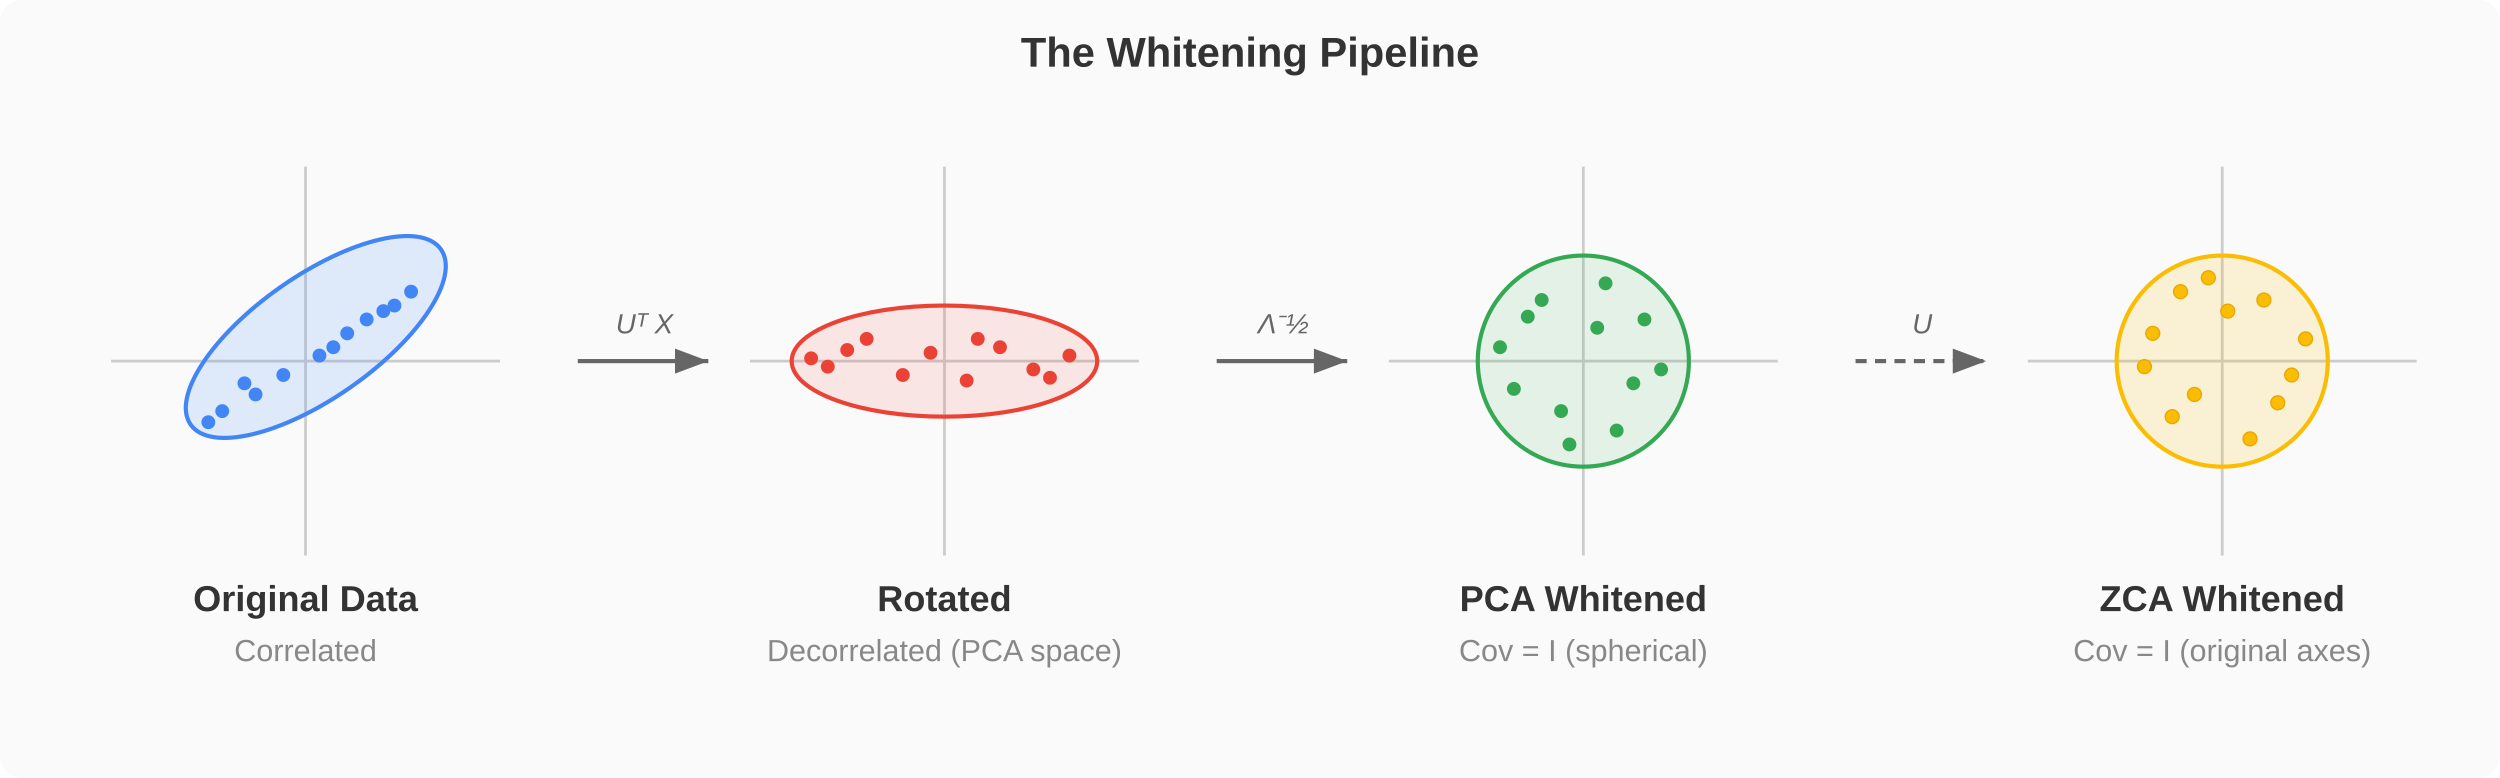
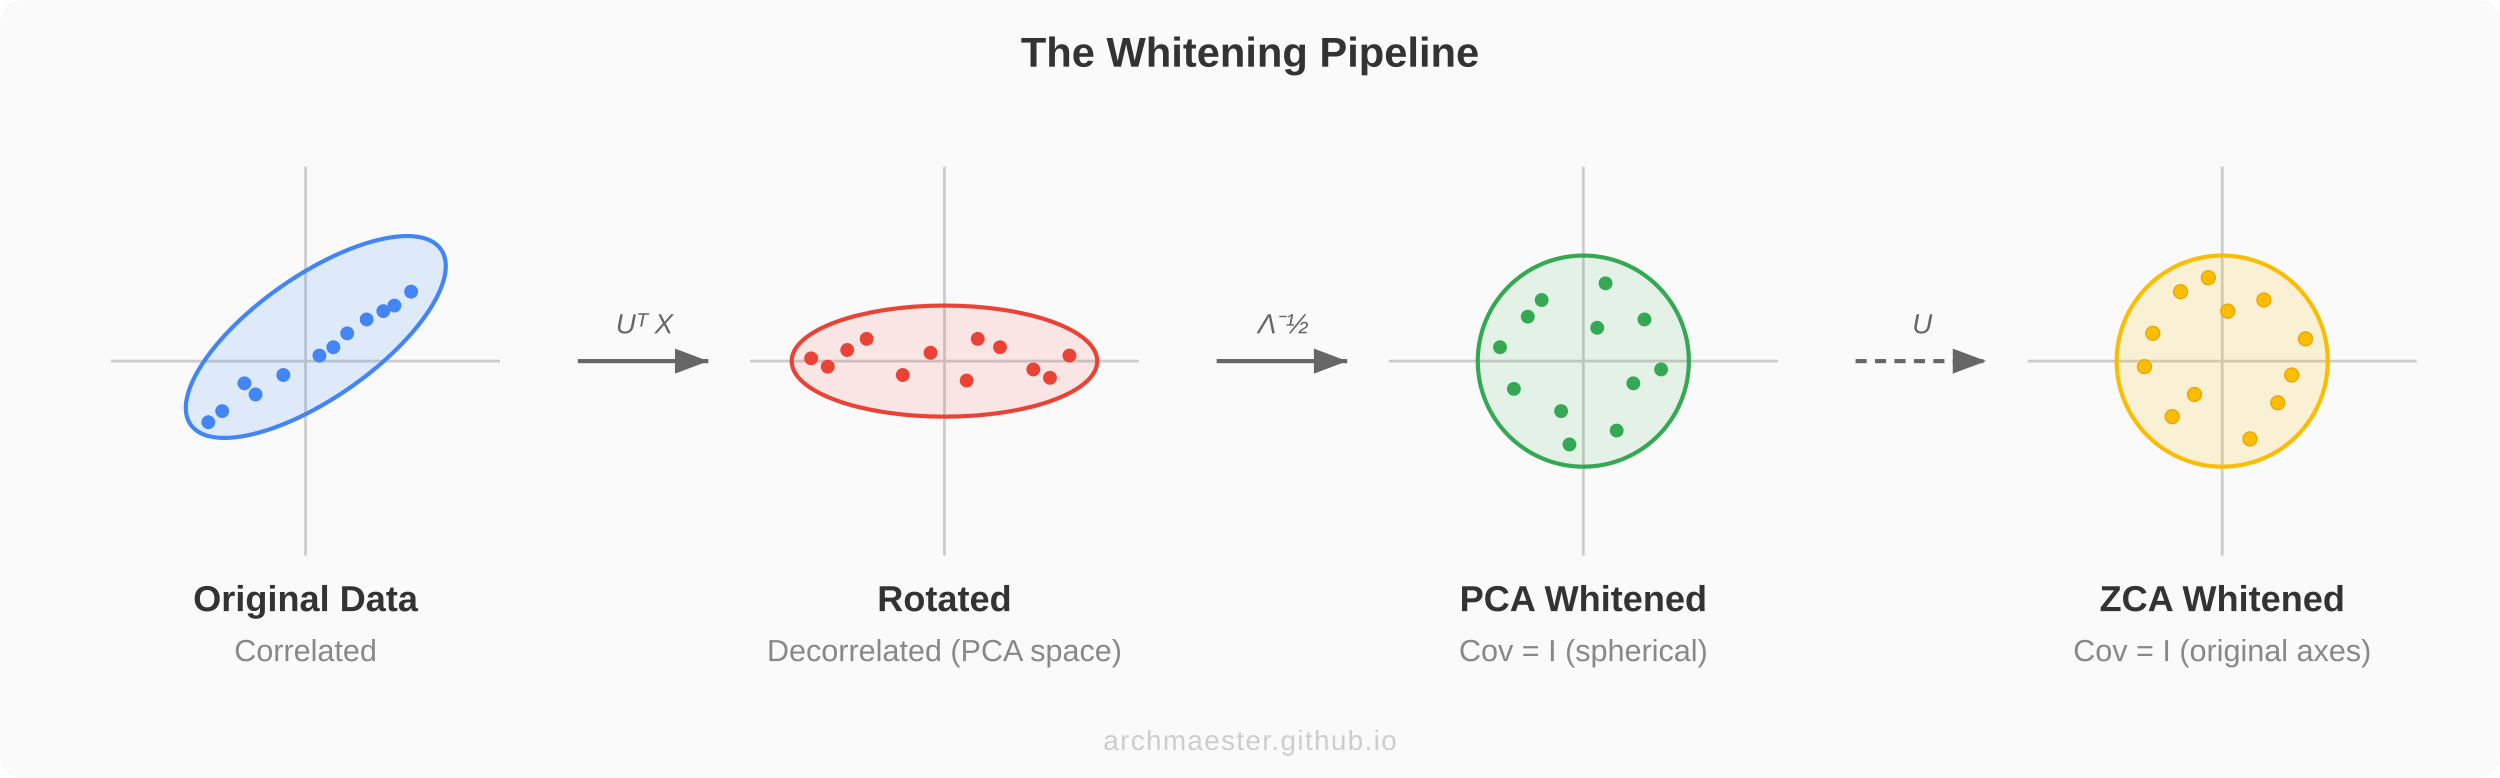
<svg xmlns="http://www.w3.org/2000/svg" viewBox="0 0 900 280" font-family="'Segoe UI', Arial, sans-serif">
  <rect width="900" height="280" fill="#fafafa" rx="8" />
  <g transform="translate(110,130)">
    <line x1="-70" y1="0" x2="70" y2="0" stroke="#ccc" stroke-width="1" />
    <line x1="0" y1="-70" x2="0" y2="70" stroke="#ccc" stroke-width="1" />
    <ellipse cx="8" cy="-5" rx="55" ry="22" fill="rgba(66,133,244,0.15)" stroke="#4285f4" stroke-width="1.5" transform="rotate(-35)" />
    <circle cx="-30" cy="18" r="2.5" fill="#4285f4" />
    <circle cx="-18" cy="12" r="2.5" fill="#4285f4" />
    <circle cx="-8" cy="5" r="2.5" fill="#4285f4" />
    <circle cx="5" cy="-2" r="2.5" fill="#4285f4" />
    <circle cx="15" cy="-10" r="2.5" fill="#4285f4" />
    <circle cx="28" cy="-18" r="2.5" fill="#4285f4" />
    <circle cx="38" cy="-25" r="2.5" fill="#4285f4" />
    <circle cx="-22" cy="8" r="2.5" fill="#4285f4" />
    <circle cx="10" cy="-5" r="2.5" fill="#4285f4" />
    <circle cx="22" cy="-15" r="2.5" fill="#4285f4" />
    <circle cx="-35" cy="22" r="2.5" fill="#4285f4" />
    <circle cx="32" cy="-20" r="2.5" fill="#4285f4" />
    <text x="0" y="90" text-anchor="middle" font-size="13" font-weight="600" fill="#333">Original Data</text>
    <text x="0" y="108" text-anchor="middle" font-size="11" fill="#888">Correlated</text>
  </g>
  <g transform="translate(200,130)">
    <line x1="8" y1="0" x2="55" y2="0" stroke="#666" stroke-width="1.5" marker-end="url(#arrowhead)" />
    <text x="32" y="-10" text-anchor="middle" font-size="10" fill="#666" font-style="italic">Uᵀ X</text>
  </g>
  <g transform="translate(340,130)">
    <line x1="-70" y1="0" x2="70" y2="0" stroke="#ccc" stroke-width="1" />
    <line x1="0" y1="-70" x2="0" y2="70" stroke="#ccc" stroke-width="1" />
    <ellipse cx="0" cy="0" rx="55" ry="20" fill="rgba(234,67,53,0.12)" stroke="#ea4335" stroke-width="1.5" />
    <circle cx="-42" cy="2" r="2.5" fill="#ea4335" />
    <circle cx="-28" cy="-8" r="2.5" fill="#ea4335" />
    <circle cx="-15" cy="5" r="2.5" fill="#ea4335" />
    <circle cx="-5" cy="-3" r="2.5" fill="#ea4335" />
    <circle cx="8" cy="7" r="2.5" fill="#ea4335" />
    <circle cx="20" cy="-5" r="2.5" fill="#ea4335" />
    <circle cx="32" cy="3" r="2.5" fill="#ea4335" />
    <circle cx="45" cy="-2" r="2.5" fill="#ea4335" />
    <circle cx="-35" cy="-4" r="2.5" fill="#ea4335" />
    <circle cx="12" cy="-8" r="2.5" fill="#ea4335" />
    <circle cx="38" cy="6" r="2.5" fill="#ea4335" />
    <circle cx="-48" cy="-1" r="2.5" fill="#ea4335" />
    <text x="0" y="90" text-anchor="middle" font-size="13" font-weight="600" fill="#333">Rotated</text>
    <text x="0" y="108" text-anchor="middle" font-size="11" fill="#888">Decorrelated (PCA space)</text>
  </g>
  <g transform="translate(430,130)">
    <line x1="8" y1="0" x2="55" y2="0" stroke="#666" stroke-width="1.5" marker-end="url(#arrowhead)" />
    <text x="32" y="-10" text-anchor="middle" font-size="10" fill="#666" font-style="italic">Λ⁻½</text>
  </g>
  <g transform="translate(570,130)">
    <line x1="-70" y1="0" x2="70" y2="0" stroke="#ccc" stroke-width="1" />
    <line x1="0" y1="-70" x2="0" y2="70" stroke="#ccc" stroke-width="1" />
    <circle cx="0" cy="0" r="38" fill="rgba(52,168,83,0.12)" stroke="#34a853" stroke-width="1.5" />
    <circle cx="-25" cy="10" r="2.5" fill="#34a853" />
    <circle cx="-15" cy="-22" r="2.5" fill="#34a853" />
    <circle cx="-8" cy="18" r="2.5" fill="#34a853" />
    <circle cx="5" cy="-12" r="2.5" fill="#34a853" />
    <circle cx="12" cy="25" r="2.5" fill="#34a853" />
    <circle cx="22" cy="-15" r="2.5" fill="#34a853" />
    <circle cx="18" cy="8" r="2.5" fill="#34a853" />
    <circle cx="-20" cy="-16" r="2.5" fill="#34a853" />
    <circle cx="28" cy="3" r="2.5" fill="#34a853" />
    <circle cx="-30" cy="-5" r="2.5" fill="#34a853" />
    <circle cx="8" cy="-28" r="2.5" fill="#34a853" />
    <circle cx="-5" cy="30" r="2.5" fill="#34a853" />
    <text x="0" y="90" text-anchor="middle" font-size="13" font-weight="600" fill="#333">PCA Whitened</text>
    <text x="0" y="108" text-anchor="middle" font-size="11" fill="#888">Cov = I (spherical)</text>
  </g>
  <g transform="translate(660,130)">
    <line x1="8" y1="0" x2="55" y2="0" stroke="#666" stroke-width="1.5" stroke-dasharray="4,3" marker-end="url(#arrowhead)" />
    <text x="32" y="-10" text-anchor="middle" font-size="10" fill="#666" font-style="italic">U</text>
  </g>
  <g transform="translate(800,130)">
    <line x1="-70" y1="0" x2="70" y2="0" stroke="#ccc" stroke-width="1" />
    <line x1="0" y1="-70" x2="0" y2="70" stroke="#ccc" stroke-width="1" />
    <circle cx="0" cy="0" r="38" fill="rgba(251,188,4,0.15)" stroke="#fbbc04" stroke-width="1.5" />
    <circle cx="-18" cy="20" r="2.5" fill="#fbbc04" stroke="#e8a800" stroke-width="0.5" />
    <circle cx="-25" cy="-10" r="2.5" fill="#fbbc04" stroke="#e8a800" stroke-width="0.5" />
    <circle cx="-10" cy="12" r="2.5" fill="#fbbc04" stroke="#e8a800" stroke-width="0.5" />
    <circle cx="2" cy="-18" r="2.5" fill="#fbbc04" stroke="#e8a800" stroke-width="0.5" />
    <circle cx="20" cy="15" r="2.5" fill="#fbbc04" stroke="#e8a800" stroke-width="0.5" />
    <circle cx="15" cy="-22" r="2.5" fill="#fbbc04" stroke="#e8a800" stroke-width="0.5" />
    <circle cx="25" cy="5" r="2.5" fill="#fbbc04" stroke="#e8a800" stroke-width="0.5" />
    <circle cx="-28" cy="2" r="2.5" fill="#fbbc04" stroke="#e8a800" stroke-width="0.5" />
    <circle cx="10" cy="28" r="2.5" fill="#fbbc04" stroke="#e8a800" stroke-width="0.5" />
    <circle cx="-15" cy="-25" r="2.5" fill="#fbbc04" stroke="#e8a800" stroke-width="0.5" />
    <circle cx="30" cy="-8" r="2.5" fill="#fbbc04" stroke="#e8a800" stroke-width="0.5" />
    <circle cx="-5" cy="-30" r="2.5" fill="#fbbc04" stroke="#e8a800" stroke-width="0.5" />
    <text x="0" y="90" text-anchor="middle" font-size="13" font-weight="600" fill="#333">ZCA Whitened</text>
    <text x="0" y="108" text-anchor="middle" font-size="11" fill="#888">Cov = I (original axes)</text>
  </g>
  <defs>
    <marker id="arrowhead" markerWidth="8" markerHeight="6" refX="8" refY="3" orient="auto">
      <polygon points="0 0, 8 3, 0 6" fill="#666" />
    </marker>
  </defs>
  <text x="450" y="24" text-anchor="middle" font-size="15" font-weight="700" fill="#333">The Whitening Pipeline</text>
+   <text x="450" y="270" text-anchor="middle" font-size="10" fill="rgba(0,0,0,0.18)" font-weight="500" letter-spacing="0.5">archmaester.github.io</text>
</svg>
